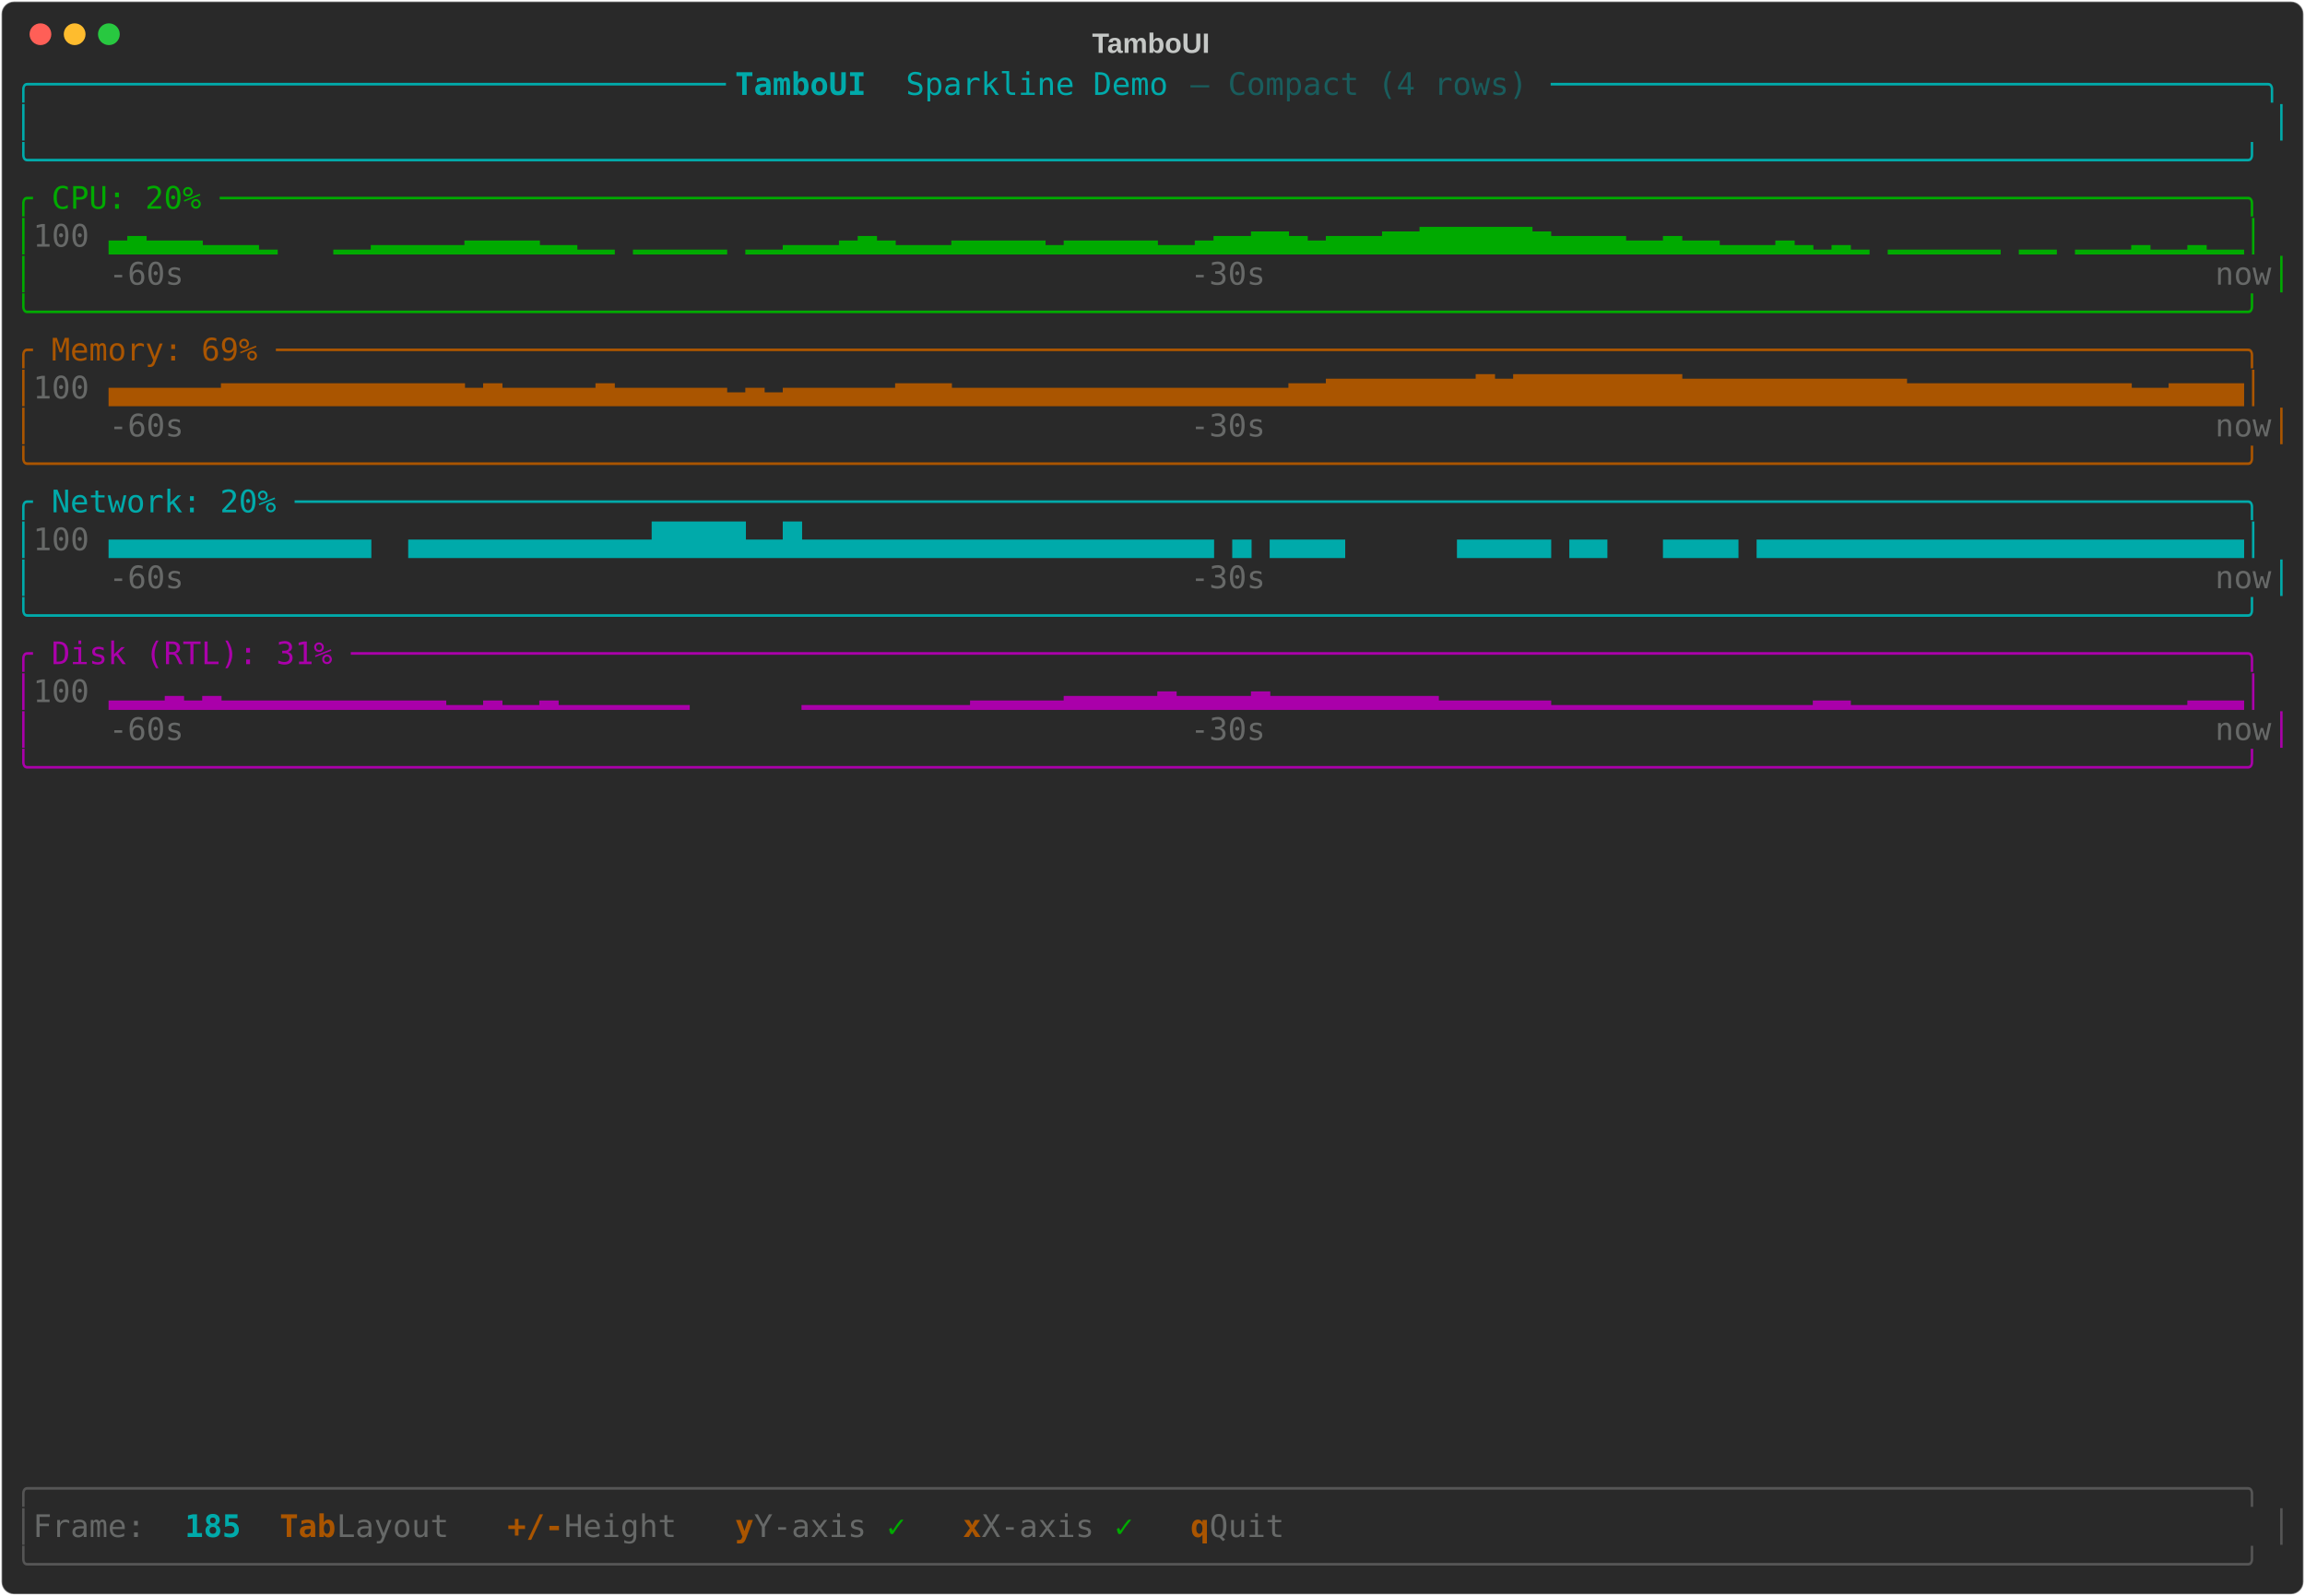
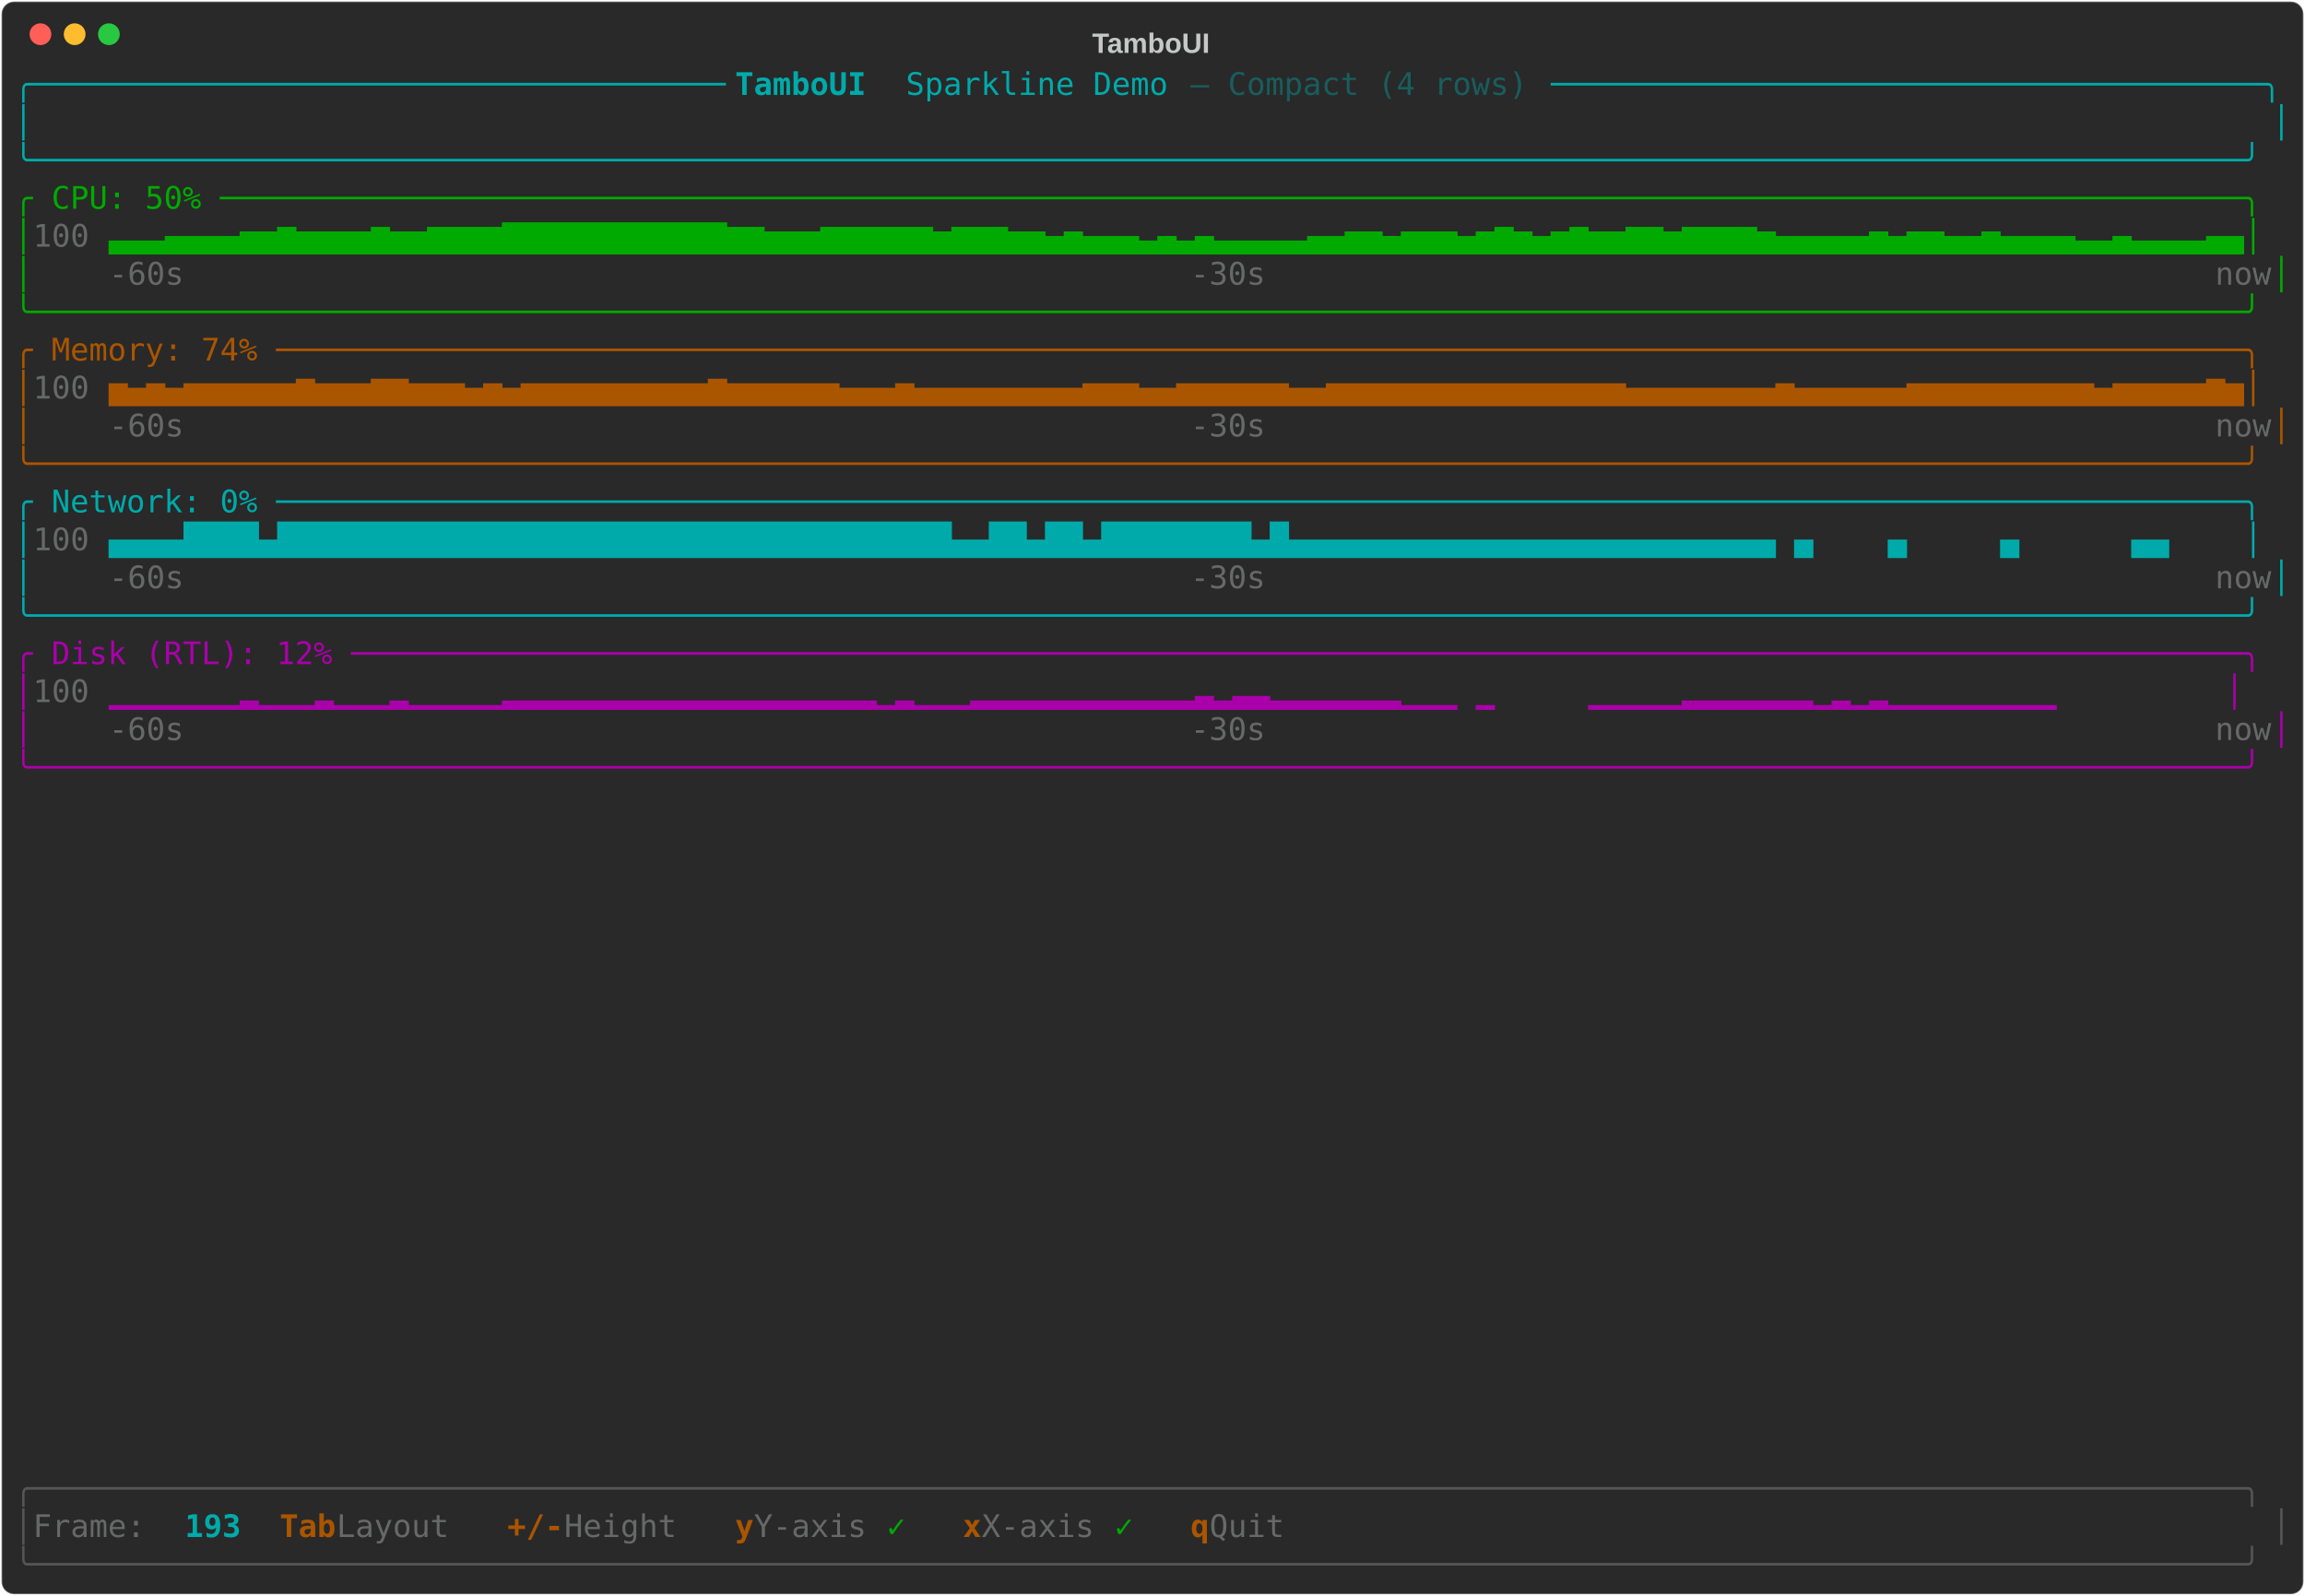
<svg xmlns="http://www.w3.org/2000/svg" class="rich-terminal" viewBox="0 0 1482 1026">
-   <style>    @font-face {        font-family: "Fira Code";        src: local("FiraCode-Regular"),                url("https://cdnjs.cloudflare.com/ajax/libs/firacode/6.2.0/woff2/FiraCode-Regular.woff2") format("woff2"),                url("https://cdnjs.cloudflare.com/ajax/libs/firacode/6.2.0/woff/FiraCode-Regular.woff") format("woff");        font-style: normal;        font-weight: 400;    }    @font-face {        font-family: "Fira Code";        src: local("FiraCode-Bold"),                url("https://cdnjs.cloudflare.com/ajax/libs/firacode/6.2.0/woff2/FiraCode-Bold.woff2") format("woff2"),                url("https://cdnjs.cloudflare.com/ajax/libs/firacode/6.2.0/woff/FiraCode-Bold.woff") format("woff");        font-style: bold;        font-weight: 700;    }    .terminal-1361564149-matrix {        font-family: Fira Code, monospace;        font-size: 20px;        line-height: 24.4px;        font-variant-east-asian: full-width;    }    .terminal-1361564149-title {        font-size: 18px;        font-weight: bold;        font-family: arial;    }    .terminal-1361564149-r1 { fill: #00aaaa }.terminal-1361564149-r2 { fill: #00aaaa;font-weight: bold }.terminal-1361564149-r3 { fill: #195d5d }.terminal-1361564149-r4 { fill: #c5c8c6 }.terminal-1361564149-r5 { fill: #00aa00 }.terminal-1361564149-r6 { fill: #676968 }.terminal-1361564149-r7 { fill: #aa5500 }.terminal-1361564149-r8 { fill: #aa00aa }.terminal-1361564149-r9 { fill: #555555 }.terminal-1361564149-r10 { fill: #aa5500;font-weight: bold }    </style>
+   <style>    @font-face {        font-family: "Fira Code";        src: local("FiraCode-Regular"),                url("https://cdnjs.cloudflare.com/ajax/libs/firacode/6.2.0/woff2/FiraCode-Regular.woff2") format("woff2"),                url("https://cdnjs.cloudflare.com/ajax/libs/firacode/6.2.0/woff/FiraCode-Regular.woff") format("woff");        font-style: normal;        font-weight: 400;    }    @font-face {        font-family: "Fira Code";        src: local("FiraCode-Bold"),                url("https://cdnjs.cloudflare.com/ajax/libs/firacode/6.2.0/woff2/FiraCode-Bold.woff2") format("woff2"),                url("https://cdnjs.cloudflare.com/ajax/libs/firacode/6.2.0/woff/FiraCode-Bold.woff") format("woff");        font-style: bold;        font-weight: 700;    }    .terminal-2326710363-matrix {        font-family: Fira Code, monospace;        font-size: 20px;        line-height: 24.4px;        font-variant-east-asian: full-width;    }    .terminal-2326710363-title {        font-size: 18px;        font-weight: bold;        font-family: arial;    }    .terminal-2326710363-r1 { fill: #00aaaa }.terminal-2326710363-r2 { fill: #00aaaa;font-weight: bold }.terminal-2326710363-r3 { fill: #195d5d }.terminal-2326710363-r4 { fill: #c5c8c6 }.terminal-2326710363-r5 { fill: #00aa00 }.terminal-2326710363-r6 { fill: #676968 }.terminal-2326710363-r7 { fill: #aa5500 }.terminal-2326710363-r8 { fill: #aa00aa }.terminal-2326710363-r9 { fill: #555555 }.terminal-2326710363-r10 { fill: #aa5500;font-weight: bold }    </style>
  <defs>
-     <clipPath id="terminal-1361564149-clip-terminal">
+     <clipPath id="terminal-2326710363-clip-terminal">
      <rect x="0" y="0" width="1463" height="975" />
    </clipPath>
-     <clipPath id="terminal-1361564149-line-0">
+     <clipPath id="terminal-2326710363-line-0">
      <rect x="0" y="1.5" width="1464" height="24.65" />
    </clipPath>
-     <clipPath id="terminal-1361564149-line-1">
+     <clipPath id="terminal-2326710363-line-1">
      <rect x="0" y="25.9" width="1464" height="24.65" />
    </clipPath>
-     <clipPath id="terminal-1361564149-line-2">
+     <clipPath id="terminal-2326710363-line-2">
      <rect x="0" y="50.3" width="1464" height="24.65" />
    </clipPath>
-     <clipPath id="terminal-1361564149-line-3">
+     <clipPath id="terminal-2326710363-line-3">
      <rect x="0" y="74.7" width="1464" height="24.65" />
    </clipPath>
-     <clipPath id="terminal-1361564149-line-4">
+     <clipPath id="terminal-2326710363-line-4">
      <rect x="0" y="99.1" width="1464" height="24.65" />
    </clipPath>
-     <clipPath id="terminal-1361564149-line-5">
+     <clipPath id="terminal-2326710363-line-5">
      <rect x="0" y="123.5" width="1464" height="24.65" />
    </clipPath>
-     <clipPath id="terminal-1361564149-line-6">
+     <clipPath id="terminal-2326710363-line-6">
      <rect x="0" y="147.9" width="1464" height="24.65" />
    </clipPath>
-     <clipPath id="terminal-1361564149-line-7">
+     <clipPath id="terminal-2326710363-line-7">
      <rect x="0" y="172.3" width="1464" height="24.65" />
    </clipPath>
-     <clipPath id="terminal-1361564149-line-8">
+     <clipPath id="terminal-2326710363-line-8">
      <rect x="0" y="196.7" width="1464" height="24.65" />
    </clipPath>
-     <clipPath id="terminal-1361564149-line-9">
+     <clipPath id="terminal-2326710363-line-9">
      <rect x="0" y="221.1" width="1464" height="24.65" />
    </clipPath>
-     <clipPath id="terminal-1361564149-line-10">
+     <clipPath id="terminal-2326710363-line-10">
      <rect x="0" y="245.5" width="1464" height="24.65" />
    </clipPath>
-     <clipPath id="terminal-1361564149-line-11">
+     <clipPath id="terminal-2326710363-line-11">
      <rect x="0" y="269.9" width="1464" height="24.65" />
    </clipPath>
-     <clipPath id="terminal-1361564149-line-12">
+     <clipPath id="terminal-2326710363-line-12">
      <rect x="0" y="294.3" width="1464" height="24.65" />
    </clipPath>
-     <clipPath id="terminal-1361564149-line-13">
+     <clipPath id="terminal-2326710363-line-13">
      <rect x="0" y="318.7" width="1464" height="24.65" />
    </clipPath>
-     <clipPath id="terminal-1361564149-line-14">
+     <clipPath id="terminal-2326710363-line-14">
      <rect x="0" y="343.1" width="1464" height="24.65" />
    </clipPath>
-     <clipPath id="terminal-1361564149-line-15">
+     <clipPath id="terminal-2326710363-line-15">
      <rect x="0" y="367.5" width="1464" height="24.65" />
    </clipPath>
-     <clipPath id="terminal-1361564149-line-16">
+     <clipPath id="terminal-2326710363-line-16">
      <rect x="0" y="391.9" width="1464" height="24.65" />
    </clipPath>
-     <clipPath id="terminal-1361564149-line-17">
+     <clipPath id="terminal-2326710363-line-17">
      <rect x="0" y="416.3" width="1464" height="24.65" />
    </clipPath>
-     <clipPath id="terminal-1361564149-line-18">
+     <clipPath id="terminal-2326710363-line-18">
      <rect x="0" y="440.7" width="1464" height="24.65" />
    </clipPath>
-     <clipPath id="terminal-1361564149-line-19">
+     <clipPath id="terminal-2326710363-line-19">
      <rect x="0" y="465.1" width="1464" height="24.65" />
    </clipPath>
-     <clipPath id="terminal-1361564149-line-20">
+     <clipPath id="terminal-2326710363-line-20">
      <rect x="0" y="489.5" width="1464" height="24.65" />
    </clipPath>
-     <clipPath id="terminal-1361564149-line-21">
+     <clipPath id="terminal-2326710363-line-21">
      <rect x="0" y="513.9" width="1464" height="24.65" />
    </clipPath>
-     <clipPath id="terminal-1361564149-line-22">
+     <clipPath id="terminal-2326710363-line-22">
      <rect x="0" y="538.3" width="1464" height="24.65" />
    </clipPath>
-     <clipPath id="terminal-1361564149-line-23">
+     <clipPath id="terminal-2326710363-line-23">
      <rect x="0" y="562.7" width="1464" height="24.65" />
    </clipPath>
-     <clipPath id="terminal-1361564149-line-24">
+     <clipPath id="terminal-2326710363-line-24">
      <rect x="0" y="587.1" width="1464" height="24.65" />
    </clipPath>
-     <clipPath id="terminal-1361564149-line-25">
+     <clipPath id="terminal-2326710363-line-25">
      <rect x="0" y="611.5" width="1464" height="24.65" />
    </clipPath>
-     <clipPath id="terminal-1361564149-line-26">
+     <clipPath id="terminal-2326710363-line-26">
      <rect x="0" y="635.9" width="1464" height="24.65" />
    </clipPath>
-     <clipPath id="terminal-1361564149-line-27">
+     <clipPath id="terminal-2326710363-line-27">
      <rect x="0" y="660.3" width="1464" height="24.65" />
    </clipPath>
-     <clipPath id="terminal-1361564149-line-28">
+     <clipPath id="terminal-2326710363-line-28">
      <rect x="0" y="684.7" width="1464" height="24.65" />
    </clipPath>
-     <clipPath id="terminal-1361564149-line-29">
+     <clipPath id="terminal-2326710363-line-29">
      <rect x="0" y="709.1" width="1464" height="24.65" />
    </clipPath>
-     <clipPath id="terminal-1361564149-line-30">
+     <clipPath id="terminal-2326710363-line-30">
      <rect x="0" y="733.5" width="1464" height="24.65" />
    </clipPath>
-     <clipPath id="terminal-1361564149-line-31">
+     <clipPath id="terminal-2326710363-line-31">
      <rect x="0" y="757.9" width="1464" height="24.65" />
    </clipPath>
-     <clipPath id="terminal-1361564149-line-32">
+     <clipPath id="terminal-2326710363-line-32">
      <rect x="0" y="782.3" width="1464" height="24.65" />
    </clipPath>
-     <clipPath id="terminal-1361564149-line-33">
+     <clipPath id="terminal-2326710363-line-33">
      <rect x="0" y="806.7" width="1464" height="24.65" />
    </clipPath>
-     <clipPath id="terminal-1361564149-line-34">
+     <clipPath id="terminal-2326710363-line-34">
      <rect x="0" y="831.1" width="1464" height="24.65" />
    </clipPath>
-     <clipPath id="terminal-1361564149-line-35">
+     <clipPath id="terminal-2326710363-line-35">
      <rect x="0" y="855.5" width="1464" height="24.65" />
    </clipPath>
-     <clipPath id="terminal-1361564149-line-36">
+     <clipPath id="terminal-2326710363-line-36">
      <rect x="0" y="879.9" width="1464" height="24.65" />
    </clipPath>
-     <clipPath id="terminal-1361564149-line-37">
+     <clipPath id="terminal-2326710363-line-37">
      <rect x="0" y="904.3" width="1464" height="24.65" />
    </clipPath>
-     <clipPath id="terminal-1361564149-line-38">
+     <clipPath id="terminal-2326710363-line-38">
      <rect x="0" y="928.7" width="1464" height="24.65" />
    </clipPath>
-     <clipPath id="terminal-1361564149-line-39">
+     <clipPath id="terminal-2326710363-line-39">
      <rect x="0" y="953.1" width="1464" height="24.65" />
    </clipPath>
  </defs>
  <rect fill="#292929" stroke="rgba(255,255,255,0.35)" stroke-width="1" x="1" y="1" width="1480" height="1024" rx="8" />
-   <text class="terminal-1361564149-title" fill="#c5c8c6" text-anchor="middle" x="740" y="34">TamboUI</text>
+   <text class="terminal-2326710363-title" fill="#c5c8c6" text-anchor="middle" x="740" y="34">TamboUI</text>
  <g transform="translate(26,22)">
    <circle cx="0" cy="0" r="7" fill="#ff5f57" />
    <circle cx="22" cy="0" r="7" fill="#febc2e" />
    <circle cx="44" cy="0" r="7" fill="#28c840" />
  </g>
-   <g transform="translate(9, 41)" clip-path="url(#terminal-1361564149-clip-terminal)">
-     <g class="terminal-1361564149-matrix">
-       <text class="terminal-1361564149-r1" x="0" y="20" textLength="463.6" clip-path="url(#terminal-1361564149-line-0)">╭─────────────────────────────────────</text>
-       <text class="terminal-1361564149-r2" x="463.6" y="20" textLength="109.8" clip-path="url(#terminal-1361564149-line-0)"> TamboUI </text>
-       <text class="terminal-1361564149-r1" x="573.4" y="20" textLength="183" clip-path="url(#terminal-1361564149-line-0)">Sparkline Demo </text>
-       <text class="terminal-1361564149-r3" x="756.4" y="20" textLength="231.8" clip-path="url(#terminal-1361564149-line-0)">— Compact (4 rows) </text>
-       <text class="terminal-1361564149-r1" x="988.2" y="20" textLength="475.8" clip-path="url(#terminal-1361564149-line-0)">──────────────────────────────────────╮</text>
-       <text class="terminal-1361564149-r1" x="0" y="44.4" textLength="12.2" clip-path="url(#terminal-1361564149-line-1)">│</text>
-       <text class="terminal-1361564149-r1" x="1451.8" y="44.4" textLength="12.2" clip-path="url(#terminal-1361564149-line-1)">│</text>
-       <text class="terminal-1361564149-r1" x="0" y="68.8" textLength="1464" clip-path="url(#terminal-1361564149-line-2)">╰──────────────────────────────────────────────────────────────────────────────────────────────────────────────────────╯</text>
-       <text class="terminal-1361564149-r5" x="0" y="93.2" textLength="1464" clip-path="url(#terminal-1361564149-line-3)">╭ CPU: 20% ────────────────────────────────────────────────────────────────────────────────────────────────────────────╮</text>
-       <text class="terminal-1361564149-r5" x="0" y="117.6" textLength="12.2" clip-path="url(#terminal-1361564149-line-4)">│</text>
-       <text class="terminal-1361564149-r6" x="12.2" y="117.6" textLength="48.8" clip-path="url(#terminal-1361564149-line-4)"> 100</text>
-       <text class="terminal-1361564149-r5" x="61" y="117.6" textLength="1403" clip-path="url(#terminal-1361564149-line-4)">▃▄▃▃▃▂▂▂▁   ▁▁▂▂▂▂▂▃▃▃▃▂▂▁▁ ▁▁▁▁▁ ▁▁▂▂▂▃▄▃▂▂▂▃▃▃▃▃▂▃▃▃▃▃▂▂▃▄▄▅▅▄▃▄▄▄▅▅▆▆▆▆▆▆▅▄▄▄▄▃▃▄▃▃▂▂▂▃▂▁▂▁ ▁▁▁▁▁▁ ▁▁ ▁▁▁▂▁▁▂▁▁│</text>
-       <text class="terminal-1361564149-r5" x="0" y="142" textLength="12.2" clip-path="url(#terminal-1361564149-line-5)">│</text>
-       <text class="terminal-1361564149-r6" x="61" y="142" textLength="48.8" clip-path="url(#terminal-1361564149-line-5)">-60s</text>
-       <text class="terminal-1361564149-r6" x="756.4" y="142" textLength="48.8" clip-path="url(#terminal-1361564149-line-5)">-30s</text>
-       <text class="terminal-1361564149-r6" x="1415.2" y="142" textLength="36.6" clip-path="url(#terminal-1361564149-line-5)">now</text>
-       <text class="terminal-1361564149-r5" x="1451.8" y="142" textLength="12.2" clip-path="url(#terminal-1361564149-line-5)">│</text>
-       <text class="terminal-1361564149-r5" x="0" y="166.4" textLength="1464" clip-path="url(#terminal-1361564149-line-6)">╰──────────────────────────────────────────────────────────────────────────────────────────────────────────────────────╯</text>
-       <text class="terminal-1361564149-r7" x="0" y="190.8" textLength="1464" clip-path="url(#terminal-1361564149-line-7)">╭ Memory: 69% ─────────────────────────────────────────────────────────────────────────────────────────────────────────╮</text>
-       <text class="terminal-1361564149-r7" x="0" y="215.2" textLength="12.2" clip-path="url(#terminal-1361564149-line-8)">│</text>
-       <text class="terminal-1361564149-r6" x="12.2" y="215.2" textLength="48.8" clip-path="url(#terminal-1361564149-line-8)"> 100</text>
-       <text class="terminal-1361564149-r7" x="61" y="215.2" textLength="1403" clip-path="url(#terminal-1361564149-line-8)">▄▄▄▄▄▄▅▅▅▅▅▅▅▅▅▅▅▅▅▄▅▄▄▄▄▄▅▄▄▄▄▄▄▃▄▃▄▄▄▄▄▄▅▅▅▄▄▄▄▄▄▄▄▄▄▄▄▄▄▄▄▄▄▅▅▆▆▆▆▆▆▆▆▇▆▇▇▇▇▇▇▇▇▇▆▆▆▆▆▆▆▆▆▆▆▆▅▅▅▅▅▅▅▅▅▅▅▅▄▄▅▅▅▅│</text>
-       <text class="terminal-1361564149-r7" x="0" y="239.6" textLength="12.2" clip-path="url(#terminal-1361564149-line-9)">│</text>
-       <text class="terminal-1361564149-r6" x="61" y="239.6" textLength="48.8" clip-path="url(#terminal-1361564149-line-9)">-60s</text>
-       <text class="terminal-1361564149-r6" x="756.4" y="239.6" textLength="48.8" clip-path="url(#terminal-1361564149-line-9)">-30s</text>
-       <text class="terminal-1361564149-r6" x="1415.2" y="239.6" textLength="36.6" clip-path="url(#terminal-1361564149-line-9)">now</text>
-       <text class="terminal-1361564149-r7" x="1451.8" y="239.6" textLength="12.2" clip-path="url(#terminal-1361564149-line-9)">│</text>
-       <text class="terminal-1361564149-r7" x="0" y="264" textLength="1464" clip-path="url(#terminal-1361564149-line-10)">╰──────────────────────────────────────────────────────────────────────────────────────────────────────────────────────╯</text>
-       <text class="terminal-1361564149-r1" x="0" y="288.4" textLength="1464" clip-path="url(#terminal-1361564149-line-11)">╭ Network: 20% ────────────────────────────────────────────────────────────────────────────────────────────────────────╮</text>
-       <text class="terminal-1361564149-r1" x="0" y="312.8" textLength="12.2" clip-path="url(#terminal-1361564149-line-12)">│</text>
-       <text class="terminal-1361564149-r6" x="12.2" y="312.8" textLength="48.8" clip-path="url(#terminal-1361564149-line-12)"> 100</text>
-       <text class="terminal-1361564149-r1" x="61" y="312.8" textLength="1403" clip-path="url(#terminal-1361564149-line-12)">▄▄▄▄▄▄▄▄▄▄▄▄▄▄  ▄▄▄▄▄▄▄▄▄▄▄▄▄█████▄▄█▄▄▄▄▄▄▄▄▄▄▄▄▄▄▄▄▄▄▄▄▄▄ ▄ ▄▄▄▄      ▄▄▄▄▄ ▄▄   ▄▄▄▄ ▄▄▄▄▄▄▄▄▄▄▄▄▄▄▄▄▄▄▄▄▄▄▄▄▄▄│</text>
-       <text class="terminal-1361564149-r1" x="0" y="337.2" textLength="12.2" clip-path="url(#terminal-1361564149-line-13)">│</text>
-       <text class="terminal-1361564149-r6" x="61" y="337.2" textLength="48.8" clip-path="url(#terminal-1361564149-line-13)">-60s</text>
-       <text class="terminal-1361564149-r6" x="756.4" y="337.2" textLength="48.8" clip-path="url(#terminal-1361564149-line-13)">-30s</text>
-       <text class="terminal-1361564149-r6" x="1415.2" y="337.2" textLength="36.6" clip-path="url(#terminal-1361564149-line-13)">now</text>
-       <text class="terminal-1361564149-r1" x="1451.8" y="337.2" textLength="12.2" clip-path="url(#terminal-1361564149-line-13)">│</text>
-       <text class="terminal-1361564149-r1" x="0" y="361.6" textLength="1464" clip-path="url(#terminal-1361564149-line-14)">╰──────────────────────────────────────────────────────────────────────────────────────────────────────────────────────╯</text>
-       <text class="terminal-1361564149-r8" x="0" y="386" textLength="1464" clip-path="url(#terminal-1361564149-line-15)">╭ Disk (RTL): 31% ─────────────────────────────────────────────────────────────────────────────────────────────────────╮</text>
-       <text class="terminal-1361564149-r8" x="0" y="410.4" textLength="12.2" clip-path="url(#terminal-1361564149-line-16)">│</text>
-       <text class="terminal-1361564149-r6" x="12.2" y="410.4" textLength="48.8" clip-path="url(#terminal-1361564149-line-16)"> 100</text>
-       <text class="terminal-1361564149-r8" x="61" y="410.4" textLength="1403" clip-path="url(#terminal-1361564149-line-16)">▂▂▂▃▂▃▂▂▂▂▂▂▂▂▂▂▂▂▁▁▂▁▁▂▁▁▁▁▁▁▁      ▁▁▁▁▁▁▁▁▁▂▂▂▂▂▃▃▃▃▃▄▃▃▃▃▄▃▃▃▃▃▃▃▃▃▂▂▂▂▂▂▁▁▁▁▁▁▁▁▁▁▁▁▁▁▂▂▁▁▁▁▁▁▁▁▁▁▁▁▁▁▁▁▁▁▂▂▂│</text>
-       <text class="terminal-1361564149-r8" x="0" y="434.8" textLength="12.2" clip-path="url(#terminal-1361564149-line-17)">│</text>
-       <text class="terminal-1361564149-r6" x="61" y="434.8" textLength="48.8" clip-path="url(#terminal-1361564149-line-17)">-60s</text>
-       <text class="terminal-1361564149-r6" x="756.4" y="434.8" textLength="48.8" clip-path="url(#terminal-1361564149-line-17)">-30s</text>
-       <text class="terminal-1361564149-r6" x="1415.2" y="434.8" textLength="36.6" clip-path="url(#terminal-1361564149-line-17)">now</text>
-       <text class="terminal-1361564149-r8" x="1451.8" y="434.8" textLength="12.2" clip-path="url(#terminal-1361564149-line-17)">│</text>
-       <text class="terminal-1361564149-r8" x="0" y="459.2" textLength="1464" clip-path="url(#terminal-1361564149-line-18)">╰──────────────────────────────────────────────────────────────────────────────────────────────────────────────────────╯</text>
-       <text class="terminal-1361564149-r9" x="0" y="922.8" textLength="1464" clip-path="url(#terminal-1361564149-line-37)">╭──────────────────────────────────────────────────────────────────────────────────────────────────────────────────────╮</text>
-       <text class="terminal-1361564149-r9" x="0" y="947.2" textLength="12.2" clip-path="url(#terminal-1361564149-line-38)">│</text>
-       <text class="terminal-1361564149-r6" x="12.2" y="947.2" textLength="97.6" clip-path="url(#terminal-1361564149-line-38)"> Frame: </text>
-       <text class="terminal-1361564149-r2" x="109.8" y="947.2" textLength="36.6" clip-path="url(#terminal-1361564149-line-38)">185</text>
-       <text class="terminal-1361564149-r10" x="170.8" y="947.2" textLength="36.6" clip-path="url(#terminal-1361564149-line-38)">Tab</text>
-       <text class="terminal-1361564149-r6" x="207.4" y="947.2" textLength="85.4" clip-path="url(#terminal-1361564149-line-38)"> Layout</text>
-       <text class="terminal-1361564149-r10" x="317.2" y="947.2" textLength="36.6" clip-path="url(#terminal-1361564149-line-38)">+/-</text>
-       <text class="terminal-1361564149-r6" x="353.8" y="947.2" textLength="85.4" clip-path="url(#terminal-1361564149-line-38)"> Height</text>
-       <text class="terminal-1361564149-r10" x="463.6" y="947.2" textLength="12.2" clip-path="url(#terminal-1361564149-line-38)">y</text>
-       <text class="terminal-1361564149-r6" x="475.8" y="947.2" textLength="85.4" clip-path="url(#terminal-1361564149-line-38)"> Y-axis</text>
-       <text class="terminal-1361564149-r5" x="561.2" y="947.2" textLength="24.4" clip-path="url(#terminal-1361564149-line-38)"> ✓</text>
-       <text class="terminal-1361564149-r10" x="610" y="947.2" textLength="12.2" clip-path="url(#terminal-1361564149-line-38)">x</text>
-       <text class="terminal-1361564149-r6" x="622.2" y="947.2" textLength="85.4" clip-path="url(#terminal-1361564149-line-38)"> X-axis</text>
-       <text class="terminal-1361564149-r5" x="707.6" y="947.2" textLength="24.4" clip-path="url(#terminal-1361564149-line-38)"> ✓</text>
-       <text class="terminal-1361564149-r10" x="756.4" y="947.2" textLength="12.2" clip-path="url(#terminal-1361564149-line-38)">q</text>
-       <text class="terminal-1361564149-r6" x="768.6" y="947.2" textLength="61" clip-path="url(#terminal-1361564149-line-38)"> Quit</text>
-       <text class="terminal-1361564149-r9" x="1451.8" y="947.2" textLength="12.2" clip-path="url(#terminal-1361564149-line-38)">│</text>
-       <text class="terminal-1361564149-r9" x="0" y="971.6" textLength="1464" clip-path="url(#terminal-1361564149-line-39)">╰──────────────────────────────────────────────────────────────────────────────────────────────────────────────────────╯</text>
+   <g transform="translate(9, 41)" clip-path="url(#terminal-2326710363-clip-terminal)">
+     <g class="terminal-2326710363-matrix">
+       <text class="terminal-2326710363-r1" x="0" y="20" textLength="463.6" clip-path="url(#terminal-2326710363-line-0)">╭─────────────────────────────────────</text>
+       <text class="terminal-2326710363-r2" x="463.6" y="20" textLength="109.8" clip-path="url(#terminal-2326710363-line-0)"> TamboUI </text>
+       <text class="terminal-2326710363-r1" x="573.4" y="20" textLength="183" clip-path="url(#terminal-2326710363-line-0)">Sparkline Demo </text>
+       <text class="terminal-2326710363-r3" x="756.4" y="20" textLength="231.8" clip-path="url(#terminal-2326710363-line-0)">— Compact (4 rows) </text>
+       <text class="terminal-2326710363-r1" x="988.2" y="20" textLength="475.8" clip-path="url(#terminal-2326710363-line-0)">──────────────────────────────────────╮</text>
+       <text class="terminal-2326710363-r1" x="0" y="44.4" textLength="12.2" clip-path="url(#terminal-2326710363-line-1)">│</text>
+       <text class="terminal-2326710363-r1" x="1451.8" y="44.4" textLength="12.2" clip-path="url(#terminal-2326710363-line-1)">│</text>
+       <text class="terminal-2326710363-r1" x="0" y="68.8" textLength="1464" clip-path="url(#terminal-2326710363-line-2)">╰──────────────────────────────────────────────────────────────────────────────────────────────────────────────────────╯</text>
+       <text class="terminal-2326710363-r5" x="0" y="93.2" textLength="1464" clip-path="url(#terminal-2326710363-line-3)">╭ CPU: 50% ────────────────────────────────────────────────────────────────────────────────────────────────────────────╮</text>
+       <text class="terminal-2326710363-r5" x="0" y="117.6" textLength="12.2" clip-path="url(#terminal-2326710363-line-4)">│</text>
+       <text class="terminal-2326710363-r6" x="12.2" y="117.6" textLength="48.8" clip-path="url(#terminal-2326710363-line-4)"> 100</text>
+       <text class="terminal-2326710363-r5" x="61" y="117.6" textLength="1403" clip-path="url(#terminal-2326710363-line-4)">▃▃▃▄▄▄▄▅▅▆▅▅▅▅▆▅▅▆▆▆▆▇▇▇▇▇▇▇▇▇▇▇▇▆▆▅▅▅▆▆▆▆▆▆▅▆▆▆▅▅▄▅▄▄▄▃▄▃▄▃▃▃▃▃▄▄▅▅▄▅▅▅▄▅▆▅▄▅▆▅▅▆▆▅▆▆▆▆▅▄▄▄▄▄▅▄▅▅▄▄▅▄▄▄▄▃▃▄▃▃▃▃▄▄│</text>
+       <text class="terminal-2326710363-r5" x="0" y="142" textLength="12.2" clip-path="url(#terminal-2326710363-line-5)">│</text>
+       <text class="terminal-2326710363-r6" x="61" y="142" textLength="48.8" clip-path="url(#terminal-2326710363-line-5)">-60s</text>
+       <text class="terminal-2326710363-r6" x="756.4" y="142" textLength="48.8" clip-path="url(#terminal-2326710363-line-5)">-30s</text>
+       <text class="terminal-2326710363-r6" x="1415.2" y="142" textLength="36.6" clip-path="url(#terminal-2326710363-line-5)">now</text>
+       <text class="terminal-2326710363-r5" x="1451.8" y="142" textLength="12.2" clip-path="url(#terminal-2326710363-line-5)">│</text>
+       <text class="terminal-2326710363-r5" x="0" y="166.4" textLength="1464" clip-path="url(#terminal-2326710363-line-6)">╰──────────────────────────────────────────────────────────────────────────────────────────────────────────────────────╯</text>
+       <text class="terminal-2326710363-r7" x="0" y="190.8" textLength="1464" clip-path="url(#terminal-2326710363-line-7)">╭ Memory: 74% ─────────────────────────────────────────────────────────────────────────────────────────────────────────╮</text>
+       <text class="terminal-2326710363-r7" x="0" y="215.2" textLength="12.2" clip-path="url(#terminal-2326710363-line-8)">│</text>
+       <text class="terminal-2326710363-r6" x="12.2" y="215.2" textLength="48.8" clip-path="url(#terminal-2326710363-line-8)"> 100</text>
+       <text class="terminal-2326710363-r7" x="61" y="215.2" textLength="1403" clip-path="url(#terminal-2326710363-line-8)">▅▄▅▄▅▅▅▅▅▅▆▅▅▅▆▆▅▅▅▄▅▄▅▅▅▅▅▅▅▅▅▅▆▅▅▅▅▅▅▄▄▄▅▄▄▄▄▄▄▄▄▄▅▅▅▄▄▅▅▅▅▅▅▄▄▅▅▅▅▅▅▅▅▅▅▅▅▅▅▅▅▄▄▄▄▄▄▄▄▅▄▄▄▄▄▄▅▅▅▅▅▅▅▅▅▅▄▅▅▅▅▅▆▅│</text>
+       <text class="terminal-2326710363-r7" x="0" y="239.6" textLength="12.2" clip-path="url(#terminal-2326710363-line-9)">│</text>
+       <text class="terminal-2326710363-r6" x="61" y="239.6" textLength="48.8" clip-path="url(#terminal-2326710363-line-9)">-60s</text>
+       <text class="terminal-2326710363-r6" x="756.4" y="239.6" textLength="48.8" clip-path="url(#terminal-2326710363-line-9)">-30s</text>
+       <text class="terminal-2326710363-r6" x="1415.2" y="239.6" textLength="36.6" clip-path="url(#terminal-2326710363-line-9)">now</text>
+       <text class="terminal-2326710363-r7" x="1451.8" y="239.6" textLength="12.2" clip-path="url(#terminal-2326710363-line-9)">│</text>
+       <text class="terminal-2326710363-r7" x="0" y="264" textLength="1464" clip-path="url(#terminal-2326710363-line-10)">╰──────────────────────────────────────────────────────────────────────────────────────────────────────────────────────╯</text>
+       <text class="terminal-2326710363-r1" x="0" y="288.4" textLength="1464" clip-path="url(#terminal-2326710363-line-11)">╭ Network: 0% ─────────────────────────────────────────────────────────────────────────────────────────────────────────╮</text>
+       <text class="terminal-2326710363-r1" x="0" y="312.8" textLength="12.2" clip-path="url(#terminal-2326710363-line-12)">│</text>
+       <text class="terminal-2326710363-r6" x="12.2" y="312.8" textLength="48.8" clip-path="url(#terminal-2326710363-line-12)"> 100</text>
+       <text class="terminal-2326710363-r1" x="61" y="312.8" textLength="1403" clip-path="url(#terminal-2326710363-line-12)">▄▄▄▄████▄████████████████████████████████████▄▄██▄██▄████████▄█▄▄▄▄▄▄▄▄▄▄▄▄▄▄▄▄▄▄▄▄▄▄▄▄▄▄ ▄    ▄     ▄      ▄▄    │</text>
+       <text class="terminal-2326710363-r1" x="0" y="337.2" textLength="12.2" clip-path="url(#terminal-2326710363-line-13)">│</text>
+       <text class="terminal-2326710363-r6" x="61" y="337.2" textLength="48.8" clip-path="url(#terminal-2326710363-line-13)">-60s</text>
+       <text class="terminal-2326710363-r6" x="756.4" y="337.2" textLength="48.8" clip-path="url(#terminal-2326710363-line-13)">-30s</text>
+       <text class="terminal-2326710363-r6" x="1415.2" y="337.2" textLength="36.6" clip-path="url(#terminal-2326710363-line-13)">now</text>
+       <text class="terminal-2326710363-r1" x="1451.8" y="337.2" textLength="12.2" clip-path="url(#terminal-2326710363-line-13)">│</text>
+       <text class="terminal-2326710363-r1" x="0" y="361.6" textLength="1464" clip-path="url(#terminal-2326710363-line-14)">╰──────────────────────────────────────────────────────────────────────────────────────────────────────────────────────╯</text>
+       <text class="terminal-2326710363-r8" x="0" y="386" textLength="1464" clip-path="url(#terminal-2326710363-line-15)">╭ Disk (RTL): 12% ─────────────────────────────────────────────────────────────────────────────────────────────────────╮</text>
+       <text class="terminal-2326710363-r8" x="0" y="410.4" textLength="12.2" clip-path="url(#terminal-2326710363-line-16)">│</text>
+       <text class="terminal-2326710363-r6" x="12.2" y="410.4" textLength="48.8" clip-path="url(#terminal-2326710363-line-16)"> 100</text>
+       <text class="terminal-2326710363-r8" x="61" y="410.4" textLength="1403" clip-path="url(#terminal-2326710363-line-16)"> ▁▁▁▁▁▁▁▂▁▁▁▂▁▁▁▂▁▁▁▁▁▂▂▂▂▂▂▂▂▂▂▂▂▂▂▂▂▂▂▂▂▁▂▁▁▁▂▂▂▂▂▂▂▂▂▂▂▂▃▂▃▃▂▂▂▂▂▂▂▁▁▁ ▁     ▁▁▁▁▁▂▂▂▂▂▂▂▁▂▁▂▁▁▁▁▁▁▁▁▁         │</text>
+       <text class="terminal-2326710363-r8" x="0" y="434.8" textLength="12.2" clip-path="url(#terminal-2326710363-line-17)">│</text>
+       <text class="terminal-2326710363-r6" x="61" y="434.8" textLength="48.8" clip-path="url(#terminal-2326710363-line-17)">-60s</text>
+       <text class="terminal-2326710363-r6" x="756.4" y="434.8" textLength="48.8" clip-path="url(#terminal-2326710363-line-17)">-30s</text>
+       <text class="terminal-2326710363-r6" x="1415.2" y="434.8" textLength="36.6" clip-path="url(#terminal-2326710363-line-17)">now</text>
+       <text class="terminal-2326710363-r8" x="1451.8" y="434.8" textLength="12.2" clip-path="url(#terminal-2326710363-line-17)">│</text>
+       <text class="terminal-2326710363-r8" x="0" y="459.2" textLength="1464" clip-path="url(#terminal-2326710363-line-18)">╰──────────────────────────────────────────────────────────────────────────────────────────────────────────────────────╯</text>
+       <text class="terminal-2326710363-r9" x="0" y="922.8" textLength="1464" clip-path="url(#terminal-2326710363-line-37)">╭──────────────────────────────────────────────────────────────────────────────────────────────────────────────────────╮</text>
+       <text class="terminal-2326710363-r9" x="0" y="947.2" textLength="12.2" clip-path="url(#terminal-2326710363-line-38)">│</text>
+       <text class="terminal-2326710363-r6" x="12.2" y="947.2" textLength="97.6" clip-path="url(#terminal-2326710363-line-38)"> Frame: </text>
+       <text class="terminal-2326710363-r2" x="109.8" y="947.2" textLength="36.6" clip-path="url(#terminal-2326710363-line-38)">193</text>
+       <text class="terminal-2326710363-r10" x="170.8" y="947.2" textLength="36.6" clip-path="url(#terminal-2326710363-line-38)">Tab</text>
+       <text class="terminal-2326710363-r6" x="207.4" y="947.2" textLength="85.4" clip-path="url(#terminal-2326710363-line-38)"> Layout</text>
+       <text class="terminal-2326710363-r10" x="317.2" y="947.2" textLength="36.6" clip-path="url(#terminal-2326710363-line-38)">+/-</text>
+       <text class="terminal-2326710363-r6" x="353.8" y="947.2" textLength="85.4" clip-path="url(#terminal-2326710363-line-38)"> Height</text>
+       <text class="terminal-2326710363-r10" x="463.6" y="947.2" textLength="12.2" clip-path="url(#terminal-2326710363-line-38)">y</text>
+       <text class="terminal-2326710363-r6" x="475.8" y="947.2" textLength="85.4" clip-path="url(#terminal-2326710363-line-38)"> Y-axis</text>
+       <text class="terminal-2326710363-r5" x="561.2" y="947.2" textLength="24.4" clip-path="url(#terminal-2326710363-line-38)"> ✓</text>
+       <text class="terminal-2326710363-r10" x="610" y="947.2" textLength="12.2" clip-path="url(#terminal-2326710363-line-38)">x</text>
+       <text class="terminal-2326710363-r6" x="622.2" y="947.2" textLength="85.4" clip-path="url(#terminal-2326710363-line-38)"> X-axis</text>
+       <text class="terminal-2326710363-r5" x="707.6" y="947.2" textLength="24.4" clip-path="url(#terminal-2326710363-line-38)"> ✓</text>
+       <text class="terminal-2326710363-r10" x="756.4" y="947.2" textLength="12.2" clip-path="url(#terminal-2326710363-line-38)">q</text>
+       <text class="terminal-2326710363-r6" x="768.6" y="947.2" textLength="61" clip-path="url(#terminal-2326710363-line-38)"> Quit</text>
+       <text class="terminal-2326710363-r9" x="1451.8" y="947.2" textLength="12.2" clip-path="url(#terminal-2326710363-line-38)">│</text>
+       <text class="terminal-2326710363-r9" x="0" y="971.6" textLength="1464" clip-path="url(#terminal-2326710363-line-39)">╰──────────────────────────────────────────────────────────────────────────────────────────────────────────────────────╯</text>
    </g>
  </g>
</svg>
